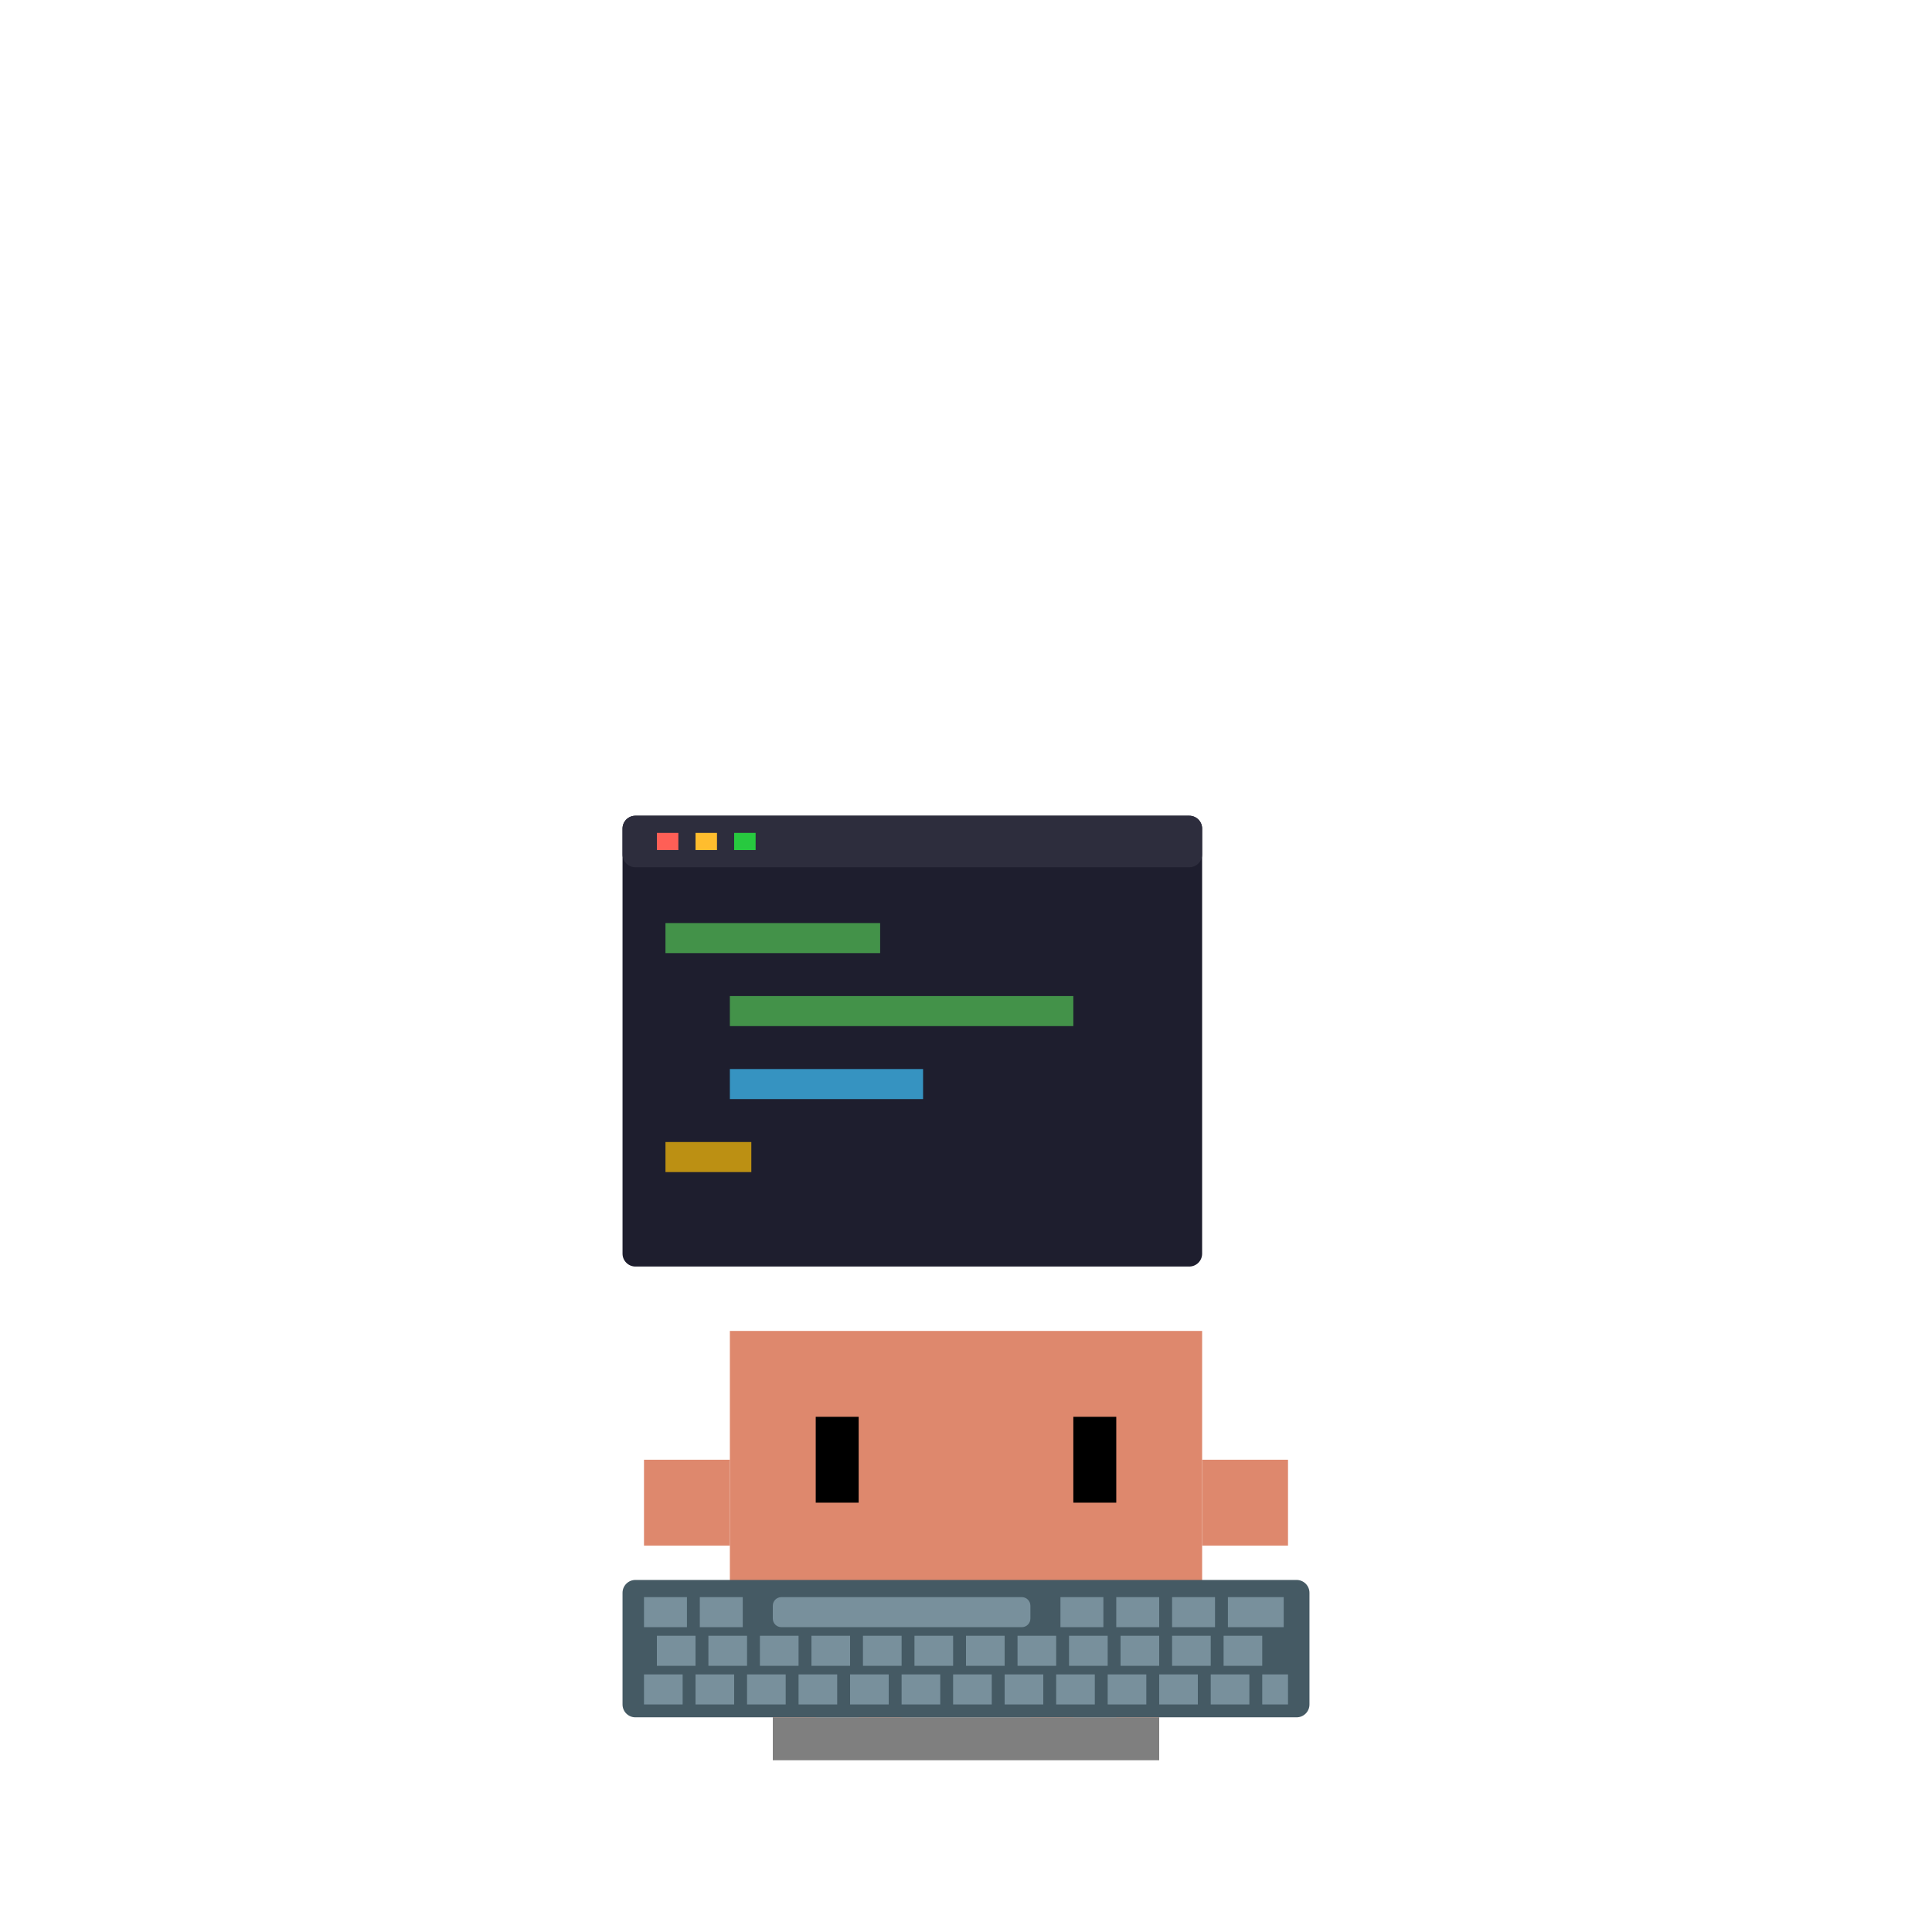
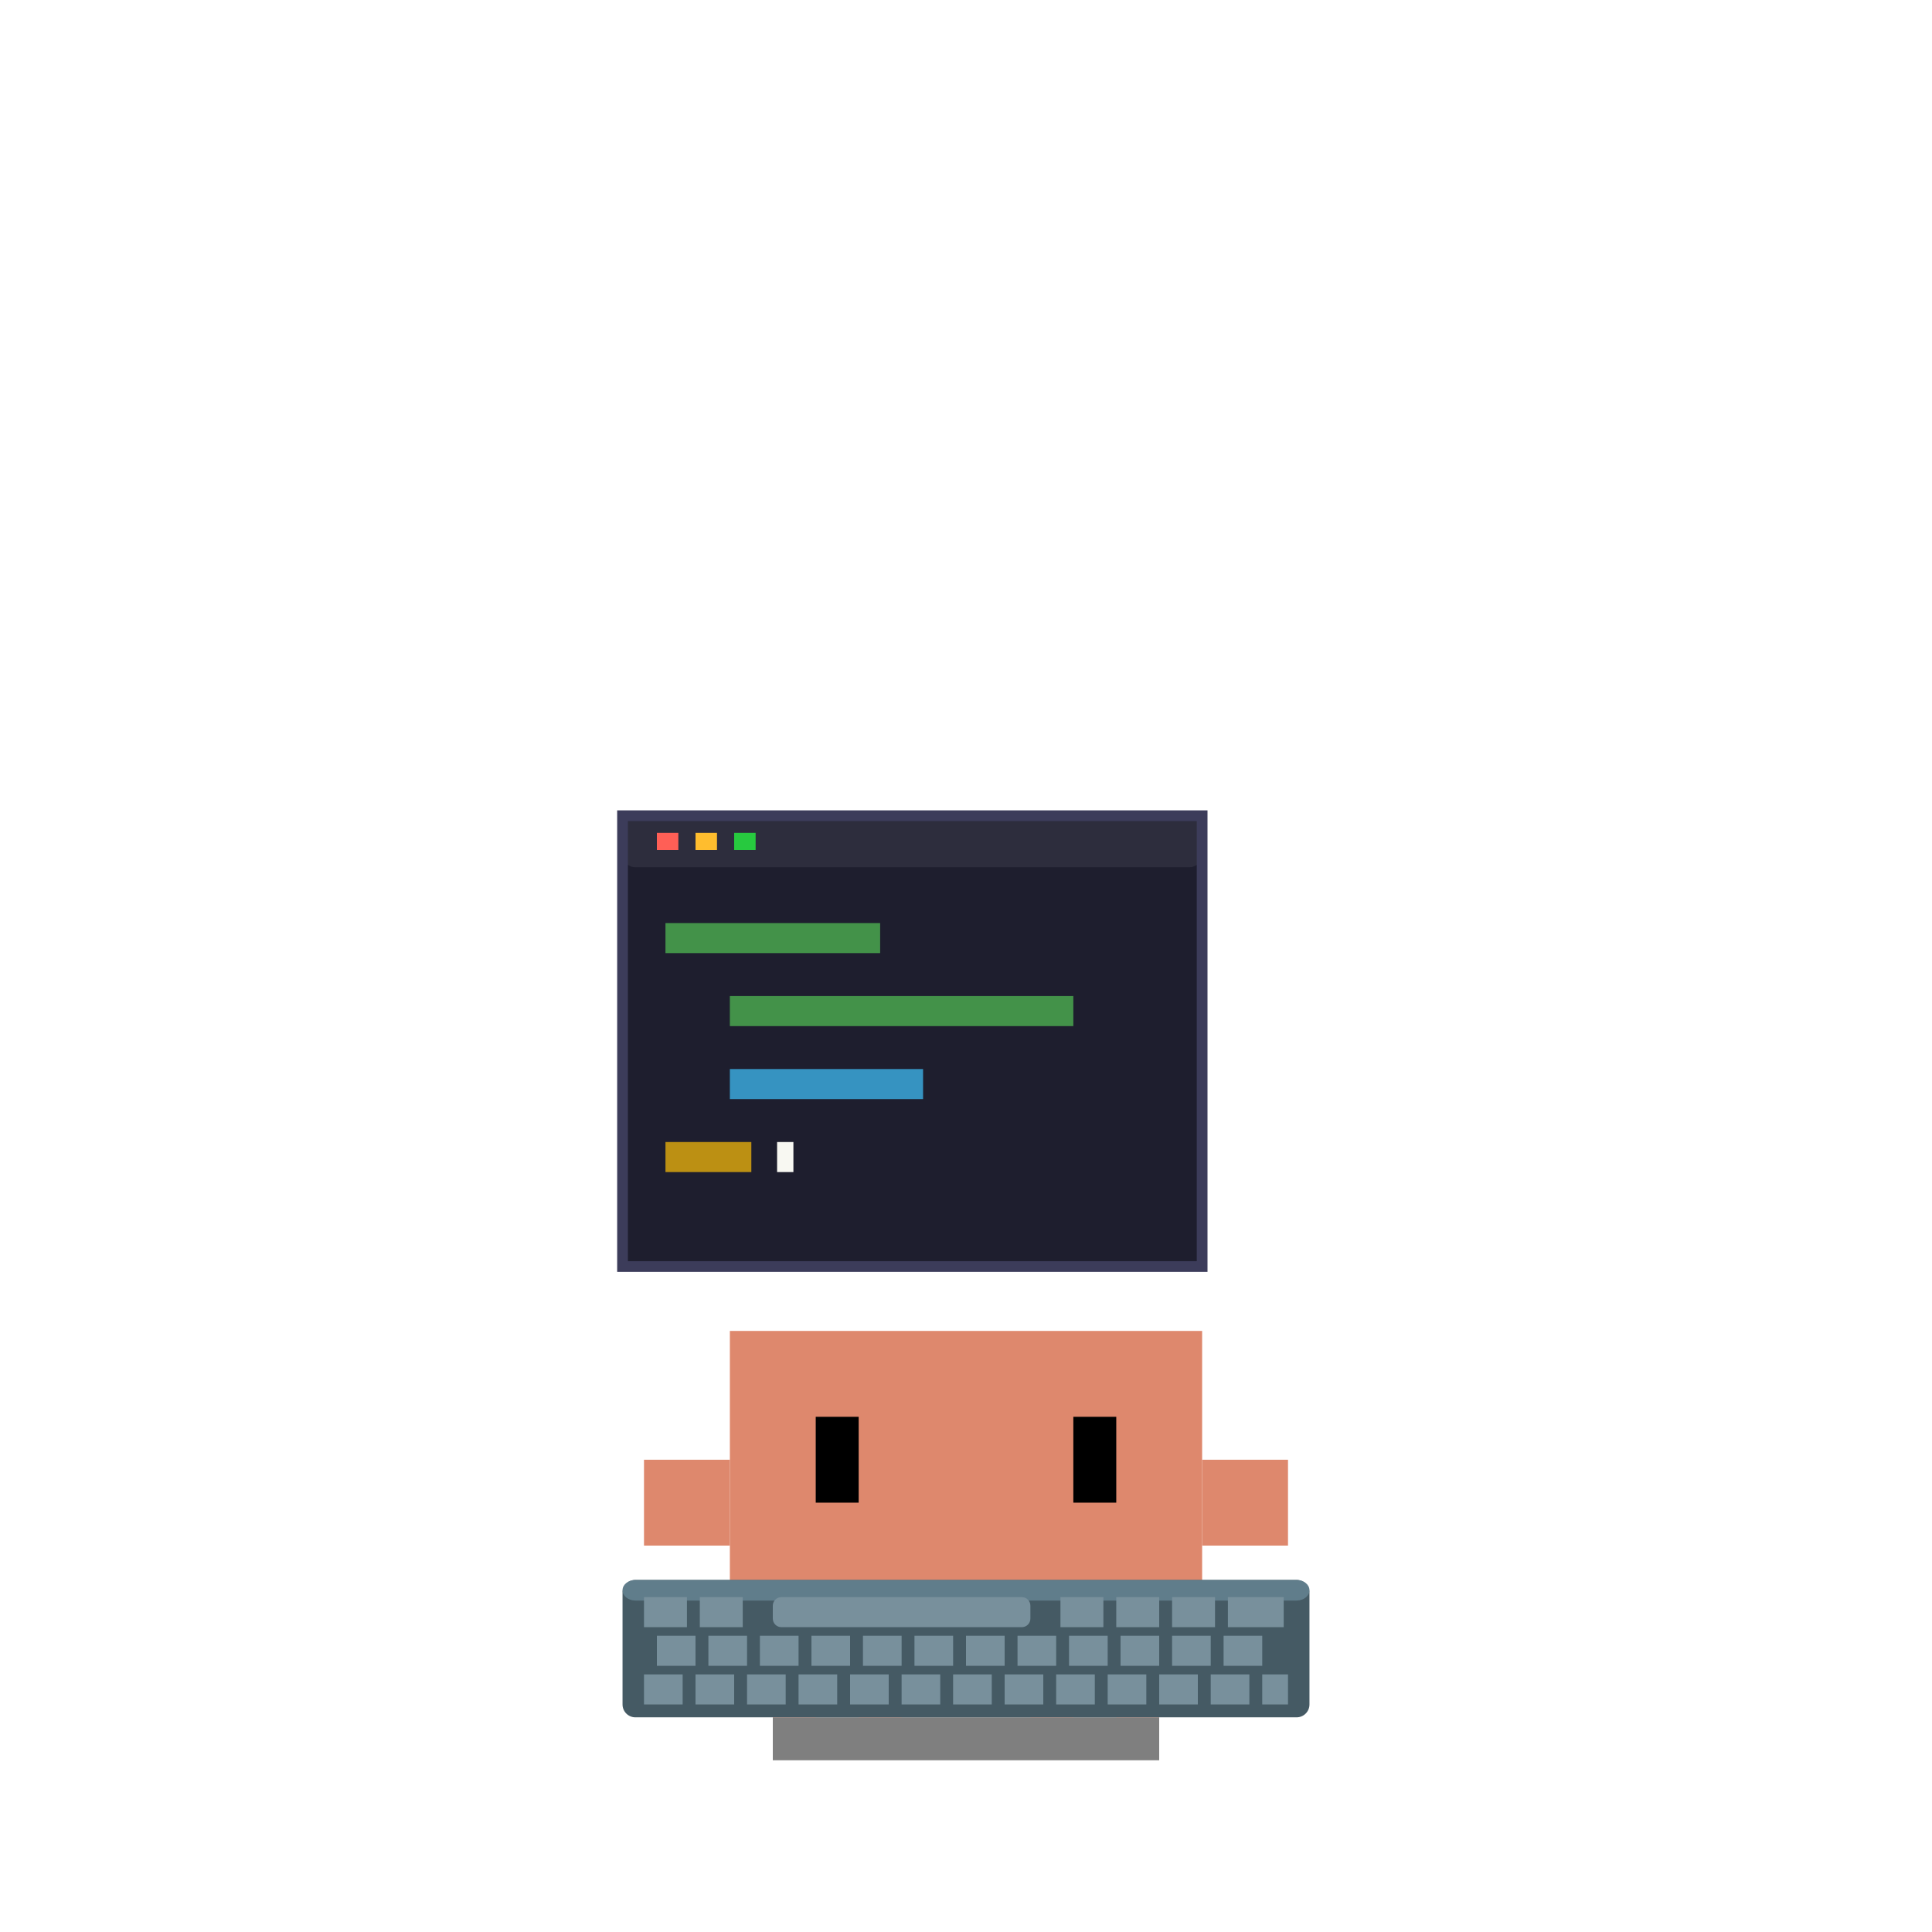
<svg xmlns="http://www.w3.org/2000/svg" viewBox="-15 -25 45 45" width="500" height="500">
  <defs>
    <style>
-       /* ===== Body (KEEP) ===== */
+       /* ===== 1. Independent sub-animations ===== */
+       .breathe {
+         transform-origin: 7.5px 13px;
+         animation: breathe 3.2s infinite ease-in-out;
+       }
+ 
+       /* ===== 2. Body micro-bounce (separate from breathe) ===== */
      .body-bounce {
        transform-origin: 7.5px 15px;
        animation: body-bounce 0.35s infinite ease-in-out;
      }
-       .breathe {
-         transform-origin: 7.5px 13px;
-         animation: breathe 3.2s infinite ease-in-out;
-       }
- 
-       /* ===== Arms (KEEP) ===== */
+ 
+       /* ===== 3. Arms: rapid typing ===== */
      .arm-l-type {
        transform-origin: 2px 10px;
        animation: type-l 0.15s infinite ease-in-out;
      }
      .arm-r-type {
        transform-origin: 13px 10px;
        animation: type-r 0.12s infinite ease-in-out;
      }

-       /* ===== Eyes ===== */
+       /* ===== 4. Eyes: squinted + code scanning ===== */
      .eyes-code {
        transform-origin: 7.5px 9px;
        animation: eye-code 10s infinite ease-in-out;
      }

-       /* ===== Code lines: each line grows, holds, then slides up + fades ===== */
+       /* ===== 5. Code lines ===== */
      .code-line {
        transform-box: fill-box;
        transform-origin: left center;
      }
-       .cl1 { animation: cl1 6s infinite; }
-       .cl2 { animation: cl2 6s infinite; }
-       .cl3 { animation: cl3 6s infinite; }
-       .cl4 { animation: cl4 6s infinite; }
- 
-       /* Key press flashes — different periods so they look random */
+       .cl1 { animation: cl1 6s linear infinite; }
+       .cl2 { animation: cl2 6s linear infinite; }
+       .cl3 { animation: cl3 6s linear infinite; }
+       .cl4 { animation: cl4 6s linear infinite; }
+ 
+       /* ===== 6. Cursor blink ===== */
+       .cursor-blink { animation: cursor-blink 0.62s step-end infinite; }
+ 
+       /* ===== 7. Key flashes: each key different period, negative delays ===== */
      .key-flash { opacity: 0; }
-       .kf1 { animation: kflash 0.6s infinite; }
-       .kf2 { animation: kflash 0.8s infinite; animation-delay: -0.25s; }
-       .kf3 { animation: kflash 0.5s infinite; animation-delay: -0.1s; }
-       .kf4 { animation: kflash 0.7s infinite; animation-delay: -0.45s; }
-       .kf5 { animation: kflash 0.55s infinite; animation-delay: -0.3s; }
-       .kf6 { animation: kflash 0.9s infinite; animation-delay: -0.5s; }
- 
-       /* Data particles (float up behind screen) */
-       .data-bit { opacity: 0; animation: float-data 1.5s infinite linear; }
+       .kf1 { animation: kflash 0.6s ease-in-out infinite; }
+       .kf2 { animation: kflash 0.8s ease-in-out infinite; animation-delay: -0.25s; }
+       .kf3 { animation: kflash 0.5s ease-in-out infinite; animation-delay: -0.1s; }
+       .kf4 { animation: kflash 0.7s ease-in-out infinite; animation-delay: -0.45s; }
+       .kf5 { animation: kflash 0.55s ease-in-out infinite; animation-delay: -0.3s; }
+       .kf6 { animation: kflash 0.9s ease-in-out infinite; animation-delay: -0.5s; }
+ 
+       /* ===== 8. Data particles ===== */
+       .data-bit { opacity: 0; animation: float-data 1.5s linear infinite; }
      .d1 { animation-delay: 0s; }
      .d2 { animation-delay: -0.4s; }
      .d3 { animation-delay: -0.8s; }
      .d4 { animation-delay: -1.2s; }

-       /* Shadow */
+       /* ===== 9. Shadow synced with body bounce ===== */
      .shadow-anim {
        transform-origin: 7.5px 15.5px;
-         animation: shadow-bob 0.4s infinite ease-in-out;
+         animation: shadow-bob 0.35s infinite ease-in-out;
      }

      /* ==================== Keyframes ==================== */

      @keyframes body-bounce {
        0%, 100% { transform: translateY(0); }
        50% { transform: translateY(0.8px); }
      }
+ 
      @keyframes breathe {
        0%, 100% { transform: scale(1, 1) translate(0, 0); }
        50% { transform: scale(1.02, 0.98) translate(0, 0.5px); }
      }
+ 
      @keyframes shadow-bob {
        0%, 100% { transform: scaleX(1.02); opacity: 0.5; }
        50% { transform: scaleX(1.05); opacity: 0.55; }
      }

+       /* Arms: asymmetric rapid typing with rotation */
      @keyframes type-l {
        0%   { transform: rotate(-5deg); }
        25%  { transform: rotate(-38deg); }
        50%  { transform: rotate(-10deg); }
        75%  { transform: rotate(-30deg); }
        100% { transform: rotate(-5deg); }
      }
      @keyframes type-r {
        0%   { transform: rotate(5deg); }
        25%  { transform: rotate(38deg); }
        50%  { transform: rotate(10deg); }
        75%  { transform: rotate(30deg); }
        100% { transform: rotate(5deg); }
      }

-       /* Eyes: long keyboard squint → 2 consecutive scans → keyboard */
+       /* Eyes: long keyboard squint + 2 consecutive scans + keyboard */
      @keyframes eye-code {
        0%   { transform: translate(0, 1px) scaleY(0.6); }
        14%  { transform: translate(0, 1px) scaleY(0.6); }
        15%  { transform: translate(0, 1px) scaleY(0.1); }
        16%  { transform: translate(0, 1px) scaleY(0.6); }
        36%  { transform: translate(0, 1px) scaleY(0.6); }
        37%  { transform: translate(0, 1px) scaleY(0.1); }
        38%  { transform: translate(0, 1px) scaleY(0.6); }
        54%  { transform: translate(0, 1px) scaleY(0.6); }
        55%  { transform: translate(0, 1px) scaleY(0.1); }
        57%  { transform: translate(-1px, -0.5px) scaleY(1); }
        62%  { transform: translate(1.5px, -0.5px) scaleY(1); }
        64%  { transform: translate(-0.5px, -0.3px) scaleY(1); }
        69%  { transform: translate(1.5px, -0.5px) scaleY(1); }
        71%  { transform: translate(1px, -0.3px) scaleY(0.1); }
        73%  { transform: translate(0, 1px) scaleY(0.6); }
        89%  { transform: translate(0, 1px) scaleY(0.6); }
        90%  { transform: translate(0, 1px) scaleY(0.1); }
        91%  { transform: translate(0, 1px) scaleY(0.6); }
        100% { transform: translate(0, 1px) scaleY(0.6); }
      }

-       /* Code lines: grow from left → hold → slide up + fade out
-          Each line staggers by ~15%. Slide-up gives "scroll" feel.
-          At 95-100% all invisible → brief blank → cycle restarts */
+       /* Code lines: grow from left, hold, slide up + fade */
      @keyframes cl1 {
        0%        { transform: scaleX(0); opacity: 0; }
        3%        { transform: scaleX(0); opacity: 1; }
        13%       { transform: scaleX(1); opacity: 1; }
        13%, 78%  { transform: scaleX(1) translateY(0); opacity: 1; }
        88%       { transform: scaleX(1) translateY(-3px); opacity: 0; }
        89%, 100% { transform: scaleX(0) translateY(0); opacity: 0; }
      }
      @keyframes cl2 {
        0%, 14%   { transform: scaleX(0); opacity: 0; }
        15%       { transform: scaleX(0); opacity: 1; }
        27%       { transform: scaleX(1); opacity: 1; }
        27%, 82%  { transform: scaleX(1) translateY(0); opacity: 1; }
        91%       { transform: scaleX(1) translateY(-3px); opacity: 0; }
        92%, 100% { transform: scaleX(0) translateY(0); opacity: 0; }
      }
      @keyframes cl3 {
        0%, 29%   { transform: scaleX(0); opacity: 0; }
        30%       { transform: scaleX(0); opacity: 1; }
        42%       { transform: scaleX(1); opacity: 1; }
        42%, 85%  { transform: scaleX(1) translateY(0); opacity: 1; }
        93%       { transform: scaleX(1) translateY(-3px); opacity: 0; }
        94%, 100% { transform: scaleX(0) translateY(0); opacity: 0; }
      }
      @keyframes cl4 {
        0%, 44%   { transform: scaleX(0); opacity: 0; }
        45%       { transform: scaleX(0); opacity: 1; }
        57%       { transform: scaleX(1); opacity: 1; }
        57%, 88%  { transform: scaleX(1) translateY(0); opacity: 1; }
        95%       { transform: scaleX(1) translateY(-3px); opacity: 0; }
        96%, 100% { transform: scaleX(0) translateY(0); opacity: 0; }
      }

-       /* Key flash: brief bright pulse, mostly off */
+       /* Cursor blink */
+       @keyframes cursor-blink {
+         0%, 44% { opacity: 1; }
+         45%, 100% { opacity: 0; }
+       }
+ 
+       /* Key flash: brief bright pulse */
      @keyframes kflash {
        0%, 70%, 100% { opacity: 0; }
        35% { opacity: 0.8; }
      }

+       /* Data particles: float up and fade */
      @keyframes float-data {
        0%   { transform: translateY(0) scale(0.5); opacity: 0; }
        10%  { opacity: 0.8; }
        100% { transform: translateY(-17px) scale(1); opacity: 0; }
      }
    </style>
    <g id="pixel-packet">
      <rect x="0" y="0" width="1.5" height="1.5" />
    </g>
  </defs>
  <rect class="shadow-anim" x="3" y="15" width="9" height="1" fill="#000" opacity="0.5" />
  <g fill="#40C4FF">
    <use href="#pixel-packet" class="data-bit d1" x="3" y="7" />
    <use href="#pixel-packet" class="data-bit d2" x="7" y="8" />
    <use href="#pixel-packet" class="data-bit d3" x="11" y="7" />
    <use href="#pixel-packet" class="data-bit d4" x="5" y="8" />
  </g>
  <g id="screen">
    <rect x="-0.5" y="-6" width="13.5" height="10.5" fill="#1E1E2E" rx="0.3" />
    <rect x="-0.5" y="-6" width="13.5" height="1.2" fill="#2D2D3D" rx="0.3" />
    <rect x="0.3" y="-5.6" width="0.5" height="0.4" fill="#FF5F56" />
    <rect x="1.2" y="-5.6" width="0.5" height="0.4" fill="#FFBD2E" />
    <rect x="2.1" y="-5.6" width="0.5" height="0.4" fill="#27C93F" />
+     <rect x="-0.5" y="-6" width="13.5" height="10.5" fill="none" stroke="#3C3C5A" stroke-width="0.25" />
    <rect class="code-line cl1" x="0.5" y="-3.5" width="5" height="0.7" fill="#4CAF50" opacity="0.8" />
    <rect class="code-line cl2" x="2" y="-1.8" width="8" height="0.7" fill="#4CAF50" opacity="0.8" />
    <rect class="code-line cl3" x="2" y="-0.1" width="4.5" height="0.7" fill="#40C4FF" opacity="0.7" />
    <rect class="code-line cl4" x="0.5" y="1.6" width="2" height="0.7" fill="#FFC107" opacity="0.7" />
+     <rect class="cursor-blink" x="3.1" y="1.6" width="0.38" height="0.7" fill="#F8F8F2" />
+   </g>
+   <g id="legs" fill="#DE886D">
+     <rect x="3" y="13" width="1" height="2" />
+     <rect x="5" y="13" width="1" height="2" />
+     <rect x="9" y="13" width="1" height="2" />
+     <rect x="11" y="13" width="1" height="2" />
  </g>
  <g class="body-bounce">
    <g class="breathe">
      <g fill="#DE886D">
-         <rect x="3" y="13" width="1" height="2" />
-         <rect x="5" y="13" width="1" height="2" />
-         <rect x="9" y="13" width="1" height="2" />
-         <rect x="11" y="13" width="1" height="2" />
        <rect x="2" y="6" width="11" height="7" />
      </g>
      <g class="eyes-code" fill="#000">
        <rect x="4" y="8" width="1" height="2" />
        <rect x="10" y="8" width="1" height="2" />
      </g>
    </g>
  </g>
  <g id="keyboard" transform="translate(-0.5, 11.8)">
    <rect x="0" y="0" width="16" height="3.2" fill="#455A64" rx="0.3" />
+     <rect x="0" y="0" width="16" height="0.48" fill="#607D8B" rx="0.3" />
    <g fill="#78909C">
      <rect x="0.5" y="0.4" width="1" height="0.7" />
      <rect x="1.8" y="0.4" width="1" height="0.7" />
      <rect x="3.5" y="0.4" width="6" height="0.7" rx="0.2" />
      <rect x="10.2" y="0.4" width="1" height="0.7" />
      <rect x="11.5" y="0.4" width="1" height="0.7" />
      <rect x="12.8" y="0.4" width="1" height="0.7" />
      <rect x="14.1" y="0.4" width="1.3" height="0.7" />
    </g>
    <g fill="#78909C">
      <rect x="0.8" y="1.3" width="0.9" height="0.7" />
      <rect x="2.0" y="1.3" width="0.9" height="0.7" />
      <rect x="3.2" y="1.3" width="0.9" height="0.7" />
      <rect x="4.4" y="1.3" width="0.9" height="0.7" />
      <rect x="5.6" y="1.3" width="0.9" height="0.7" />
      <rect x="6.8" y="1.3" width="0.9" height="0.7" />
      <rect x="8.0" y="1.3" width="0.9" height="0.7" />
      <rect x="9.2" y="1.3" width="0.9" height="0.7" />
      <rect x="10.4" y="1.3" width="0.9" height="0.7" />
      <rect x="11.6" y="1.3" width="0.9" height="0.7" />
      <rect x="12.8" y="1.3" width="0.9" height="0.7" />
      <rect x="14.0" y="1.3" width="0.9" height="0.7" />
    </g>
    <g fill="#78909C">
      <rect x="0.5" y="2.2" width="0.9" height="0.7" />
      <rect x="1.7" y="2.2" width="0.9" height="0.7" />
      <rect x="2.9" y="2.2" width="0.9" height="0.7" />
      <rect x="4.1" y="2.2" width="0.9" height="0.7" />
      <rect x="5.3" y="2.2" width="0.9" height="0.7" />
      <rect x="6.5" y="2.2" width="0.9" height="0.7" />
      <rect x="7.7" y="2.2" width="0.9" height="0.7" />
      <rect x="8.9" y="2.2" width="0.9" height="0.7" />
      <rect x="10.1" y="2.2" width="0.9" height="0.7" />
      <rect x="11.3" y="2.2" width="0.9" height="0.7" />
      <rect x="12.5" y="2.2" width="0.9" height="0.7" />
      <rect x="13.7" y="2.2" width="0.9" height="0.7" />
      <rect x="14.9" y="2.2" width="0.6" height="0.7" />
    </g>
    <g fill="#B0BEC5">
      <rect class="key-flash kf1" x="4.4" y="1.3" width="0.9" height="0.7" />
      <rect class="key-flash kf2" x="9.2" y="1.3" width="0.9" height="0.7" />
      <rect class="key-flash kf3" x="2.9" y="2.2" width="0.9" height="0.7" />
      <rect class="key-flash kf4" x="7.7" y="2.2" width="0.9" height="0.7" />
      <rect class="key-flash kf5" x="11.6" y="1.3" width="0.9" height="0.7" />
      <rect class="key-flash kf6" x="3.5" y="0.4" width="6" height="0.7" rx="0.2" />
    </g>
  </g>
  <g class="body-bounce">
    <g class="breathe">
      <g fill="#DE886D">
        <g class="arm-l-type">
          <rect x="0" y="9" width="2" height="2" />
        </g>
        <g class="arm-r-type">
          <rect x="13" y="9" width="2" height="2" />
        </g>
      </g>
    </g>
  </g>
</svg>
